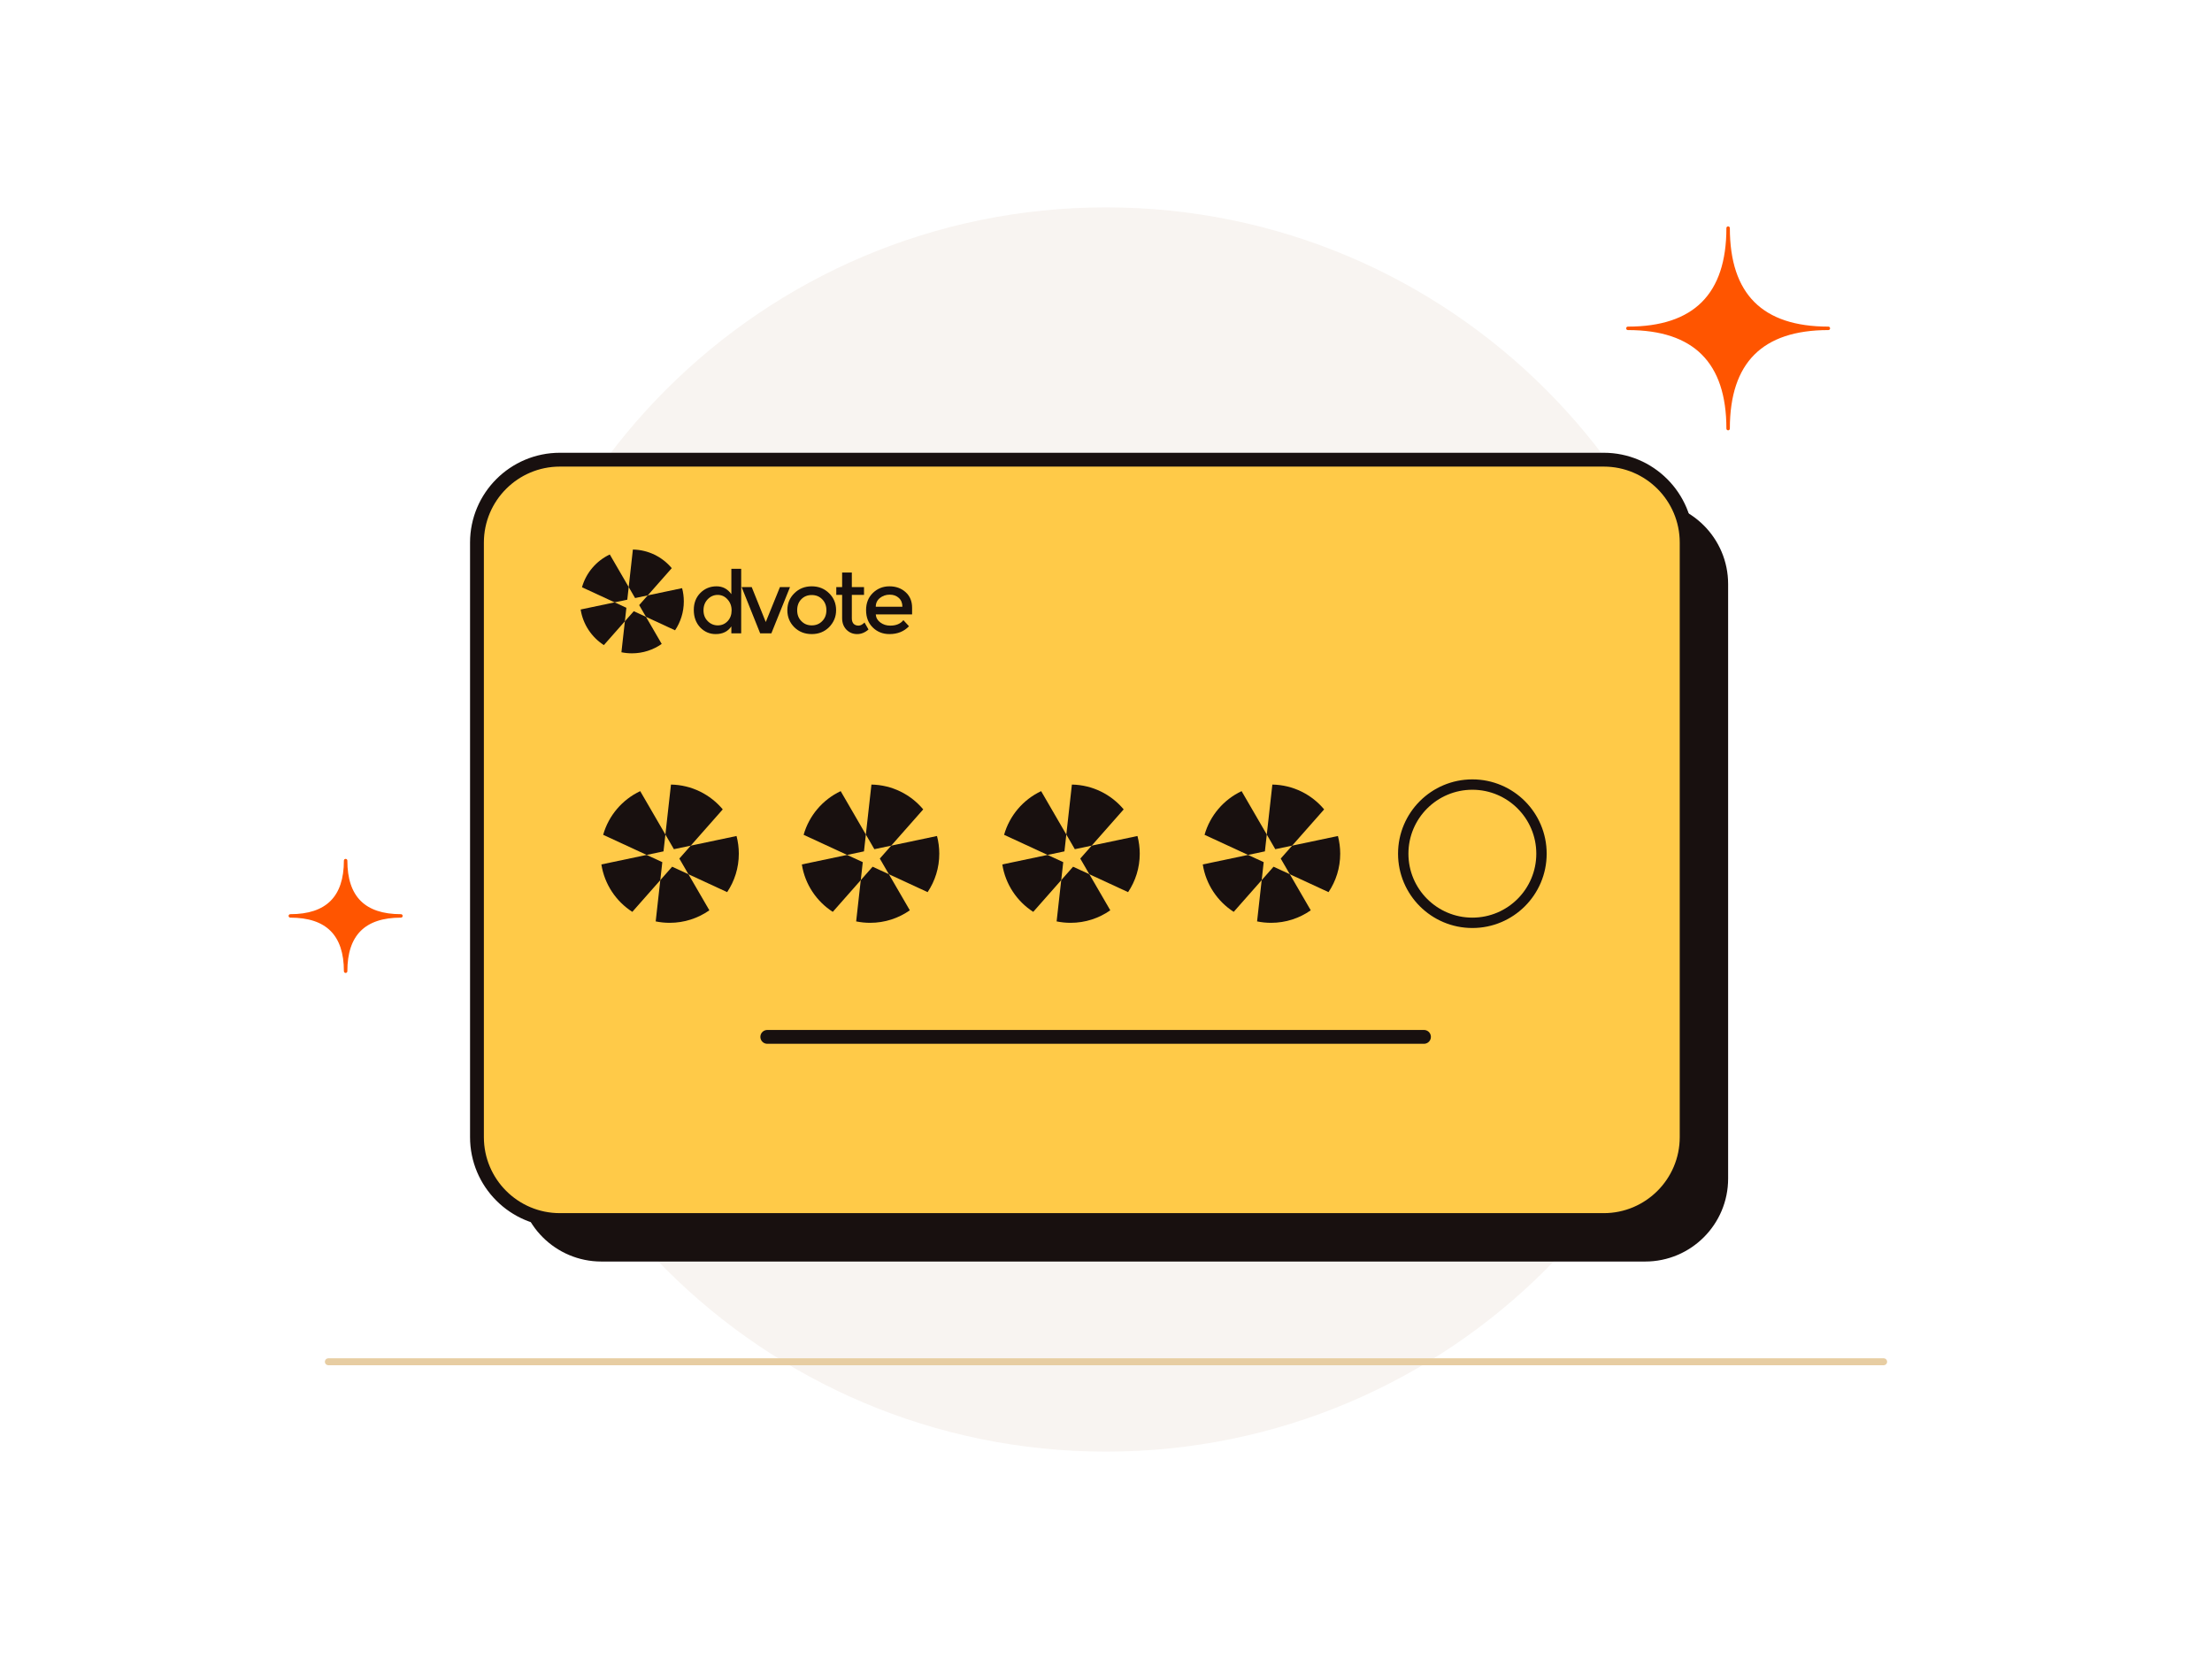
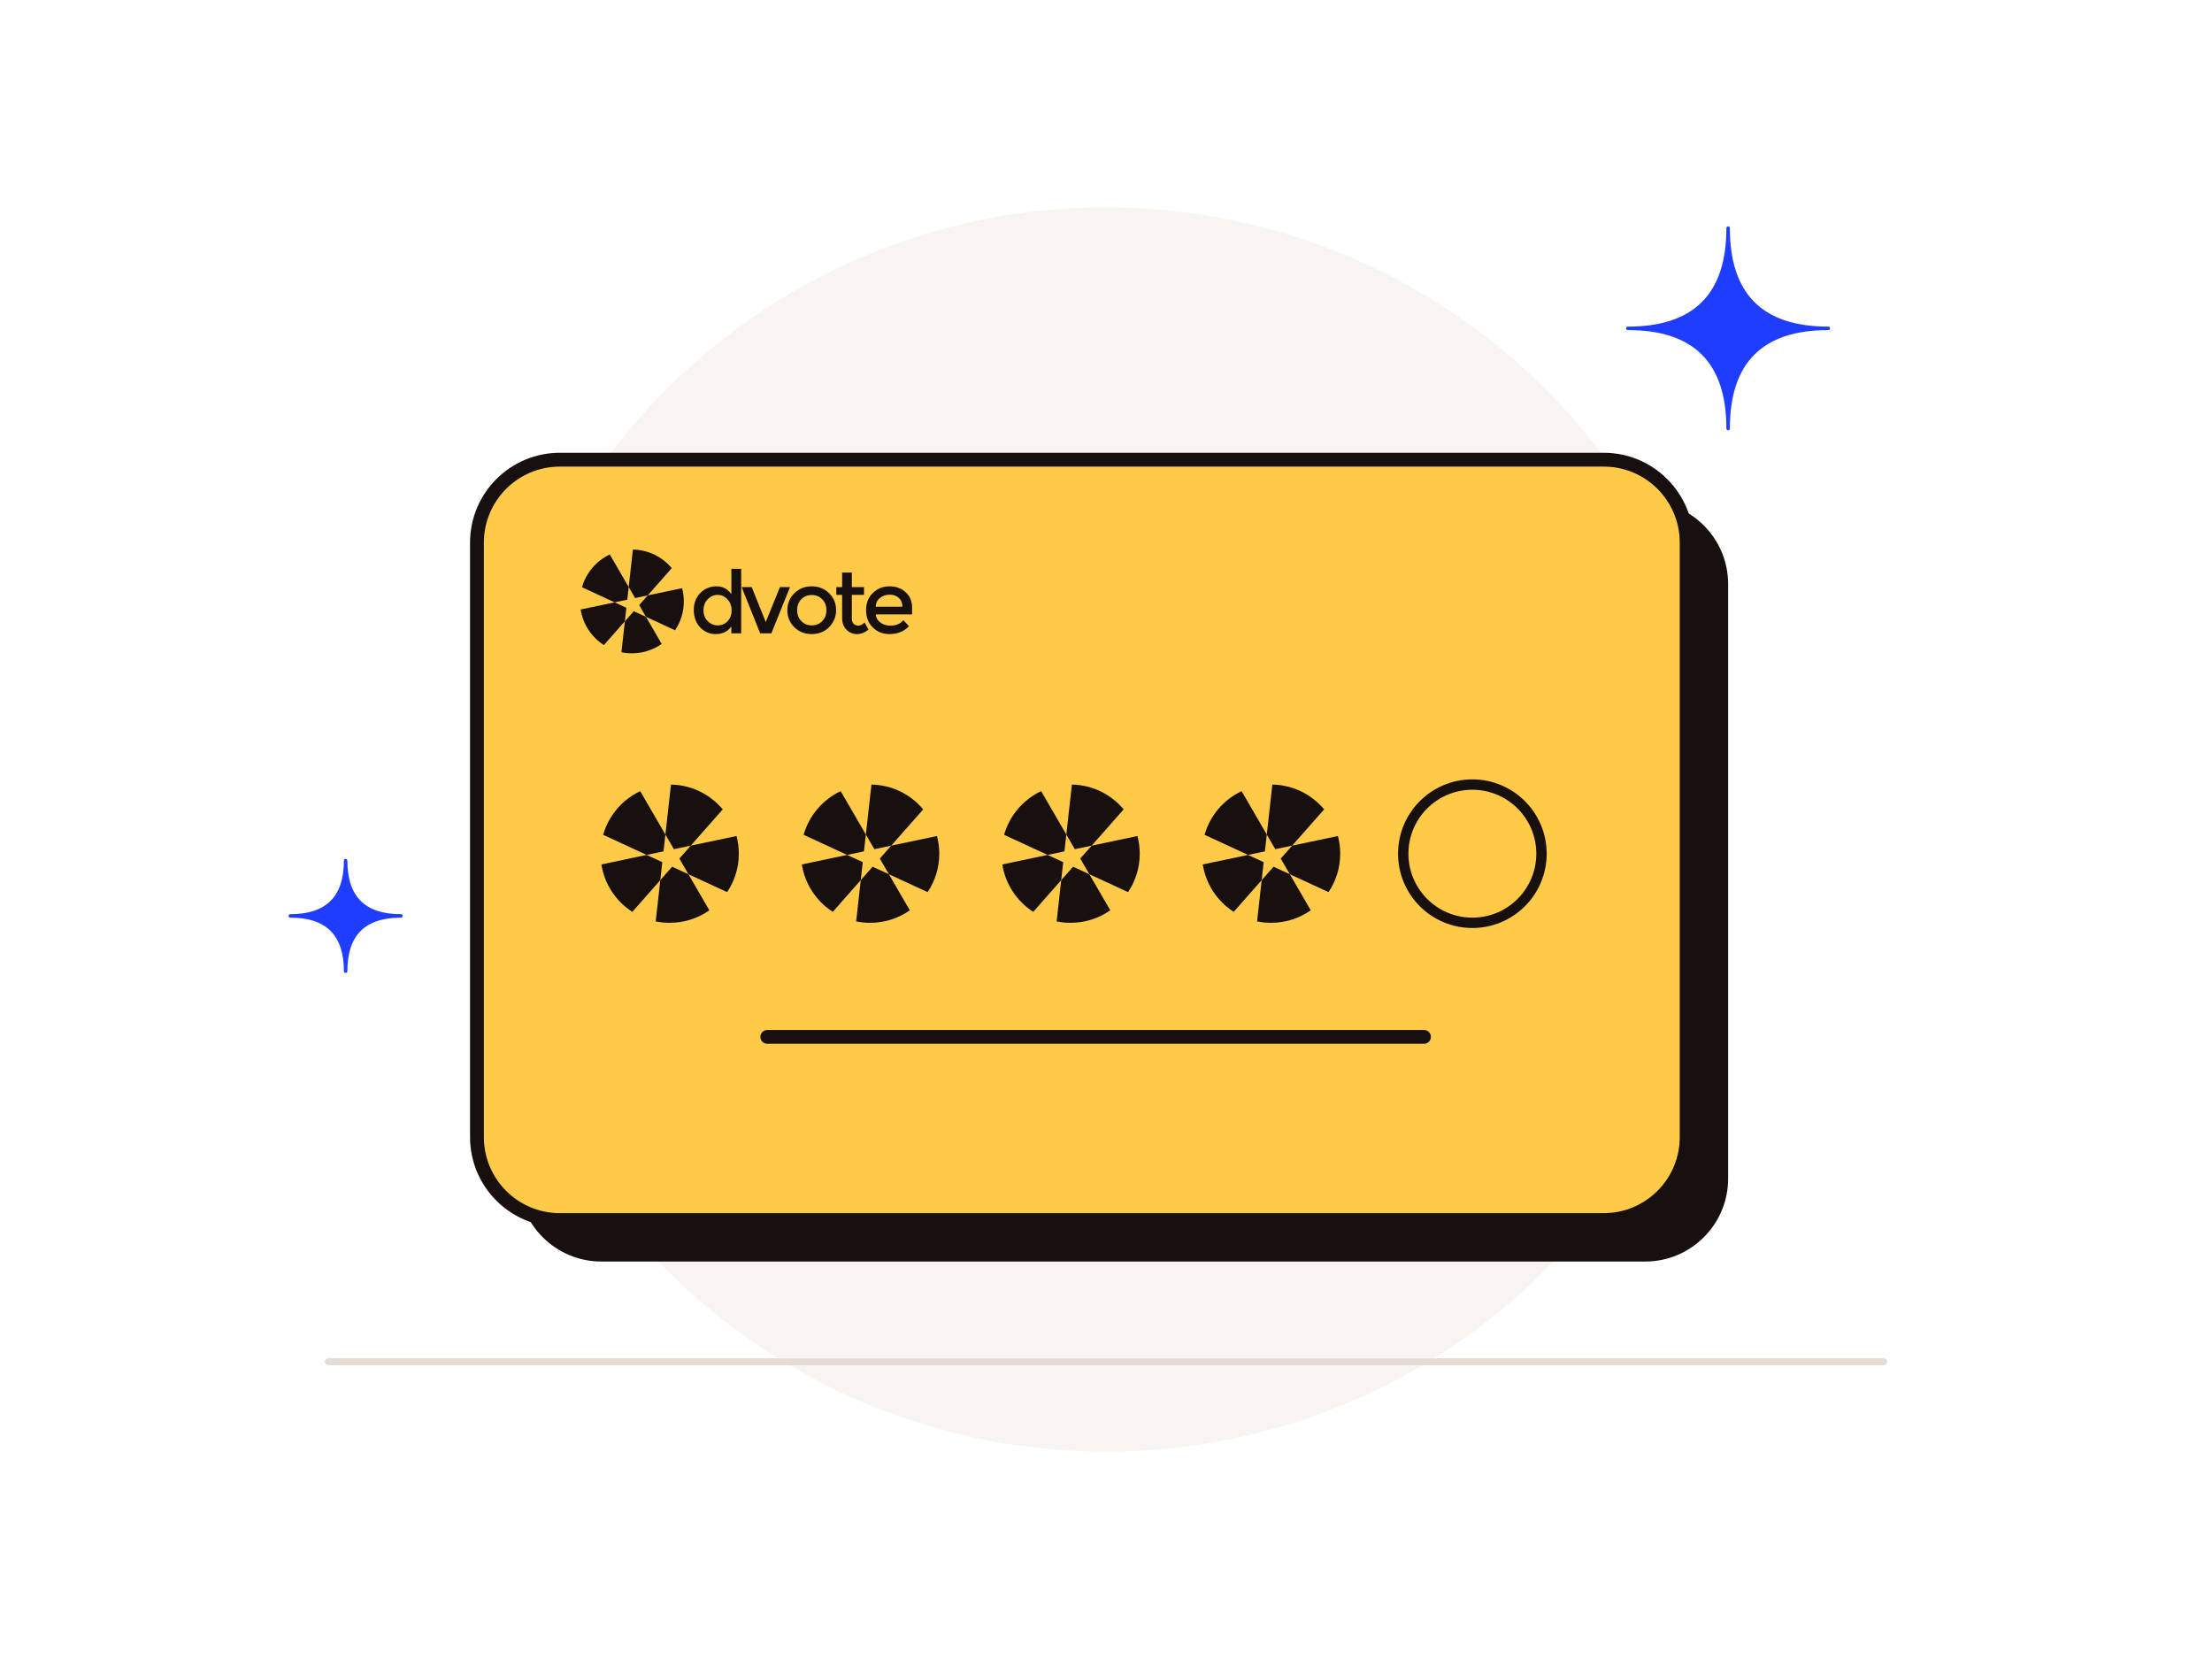
<svg xmlns="http://www.w3.org/2000/svg" width="640" height="480" viewBox="0 0 640 480" role="img">
  <circle cx="320" cy="240" r="180" fill="#F8F4F1" />
-   <path d="M95 394H545" fill="none" stroke="#E7CDA2" stroke-width="2" stroke-linecap="round" stroke-linejoin="round" />
+   <path d="M95 394H545" fill="none" stroke="#E4DCD4" stroke-width="2" stroke-linecap="round" stroke-linejoin="round" />
  <g transform="translate(150 145) scale(1)" transform-origin="center">
    <rect x="0" y="0" width="350" height="220" rx="24" fill="#18100F" />
    <rect x="-12" y="-12" width="350" height="220" rx="24" fill="#FFCA48" stroke="#18100F" stroke-width="4" />
    <g transform="translate(18 14) scale(0.1443609)">
      <path d="M68.101 105.839L91.656 116.726L88.639 143.794L46.534 191.507C22.093 175.772 4.671 150.08 0 120.162L68.101 105.839Z" fill="#18100F" />
      <path d="M130.951 134.888L162.455 189.17C145.558 201.035 124.972 208 102.758 208C95.547 208 88.507 207.265 81.709 205.868L88.639 143.794L106.478 123.581L130.951 134.888Z" fill="#18100F" />
      <path d="M203.331 77.381C205.572 85.874 206.767 94.793 206.767 103.991C206.767 125.396 200.299 145.29 189.214 161.828L130.956 134.891L117.286 111.344L134.458 91.88L203.331 77.381Z" fill="#18100F" />
      <path d="M104.686 0C135.983 0.569 163.901 14.96 182.597 37.328L134.452 91.881L109.092 97.219L96.299 75.178L104.686 0Z" fill="#18100F" />
      <path d="M96.299 75.178L93.467 100.5L68.115 105.836L2.676 75.58C10.918 46.49 31.501 22.587 58.41 9.884L96.299 75.178Z" fill="#18100F" />
      <path d="M226.768 121.076C226.768 107.116 231.171 95.732 239.979 86.924C248.787 78.117 259.589 73.713 272.386 73.713C284.683 73.713 294.571 78.948 302.05 89.417V38.565H321.743V167.94H302.05V153.98C295.07 164.284 284.6 169.436 270.641 169.436C258.509 169.436 248.122 164.949 239.481 155.975C231.005 146.834 226.768 135.201 226.768 121.076ZM274.878 151.986C282.689 151.986 289.253 149.161 294.571 143.511C299.889 137.86 302.548 130.631 302.548 121.823C302.548 113.182 299.806 105.87 294.322 99.887C289.004 93.904 282.44 90.913 274.629 90.913C266.818 90.913 260.088 93.904 254.437 99.887C248.953 105.703 246.211 113.016 246.211 121.823C246.211 130.631 249.036 137.86 254.687 143.511C260.337 149.161 267.068 151.986 274.878 151.986Z" fill="#18100F" />
      <path d="M359.793 167.94L322.651 75.208H342.842L371.011 145.256L399.429 75.208H419.62L382.228 167.94H359.793Z" fill="#18100F" />
      <path d="M463.131 151.986C471.606 151.986 478.586 149.161 484.07 143.511C489.72 137.86 492.546 130.548 492.546 121.574C492.546 112.6 489.72 105.288 484.07 99.638C478.586 93.987 471.606 91.162 463.131 91.162C454.655 91.162 447.675 93.987 442.191 99.638C436.707 105.288 433.965 112.6 433.965 121.574C433.965 130.548 436.707 137.777 442.191 143.261C447.675 149.078 454.655 151.986 463.131 151.986ZM463.131 169.436C449.171 169.436 437.538 164.865 428.232 155.725C418.925 146.419 414.272 135.035 414.272 121.574C414.272 108.113 418.925 96.812 428.232 87.672C437.538 78.366 449.171 73.713 463.131 73.713C477.09 73.713 488.723 78.366 498.03 87.672C507.336 96.812 511.989 108.113 511.989 121.574C511.989 134.537 507.336 145.837 498.03 155.476C488.723 164.782 477.09 169.436 463.131 169.436Z" fill="#18100F" />
      <path d="M543.507 90.913V138.027C543.507 142.514 544.67 146.087 546.997 148.745C549.489 151.238 552.813 152.485 556.968 152.485C560.79 152.485 564.779 150.407 568.933 146.253L576.91 160.212C569.93 166.361 562.369 169.436 554.226 169.436C545.75 169.436 538.604 166.527 532.788 160.711C526.971 154.728 524.063 147.001 524.063 137.528V90.913H512.347V75.208H524.063V46.043H543.507V75.208H567.936V90.913H543.507Z" fill="#18100F" />
      <path d="M664.283 130.05H591.494C591.993 136.697 595.067 142.098 600.717 146.253C606.368 150.407 612.932 152.485 620.41 152.485C632.21 152.485 641.017 148.829 646.834 141.516L658.051 153.731C648.08 164.201 635.035 169.436 618.915 169.436C605.62 169.436 594.485 165.032 585.511 156.224C576.537 147.416 572.05 135.783 572.05 121.325C572.05 107.199 576.62 95.732 585.761 86.924C594.901 78.117 605.952 73.713 618.915 73.713C631.877 73.713 642.679 77.618 651.321 85.429C659.963 93.24 664.283 103.626 664.283 116.589V130.05ZM644.84 114.594C644.84 107.116 642.43 101.216 637.611 96.896C632.957 92.575 626.892 90.414 619.413 90.414C611.935 90.414 605.371 92.658 599.72 97.145C594.236 101.632 591.494 107.448 591.494 114.594H644.84Z" fill="#18100F" />
    </g>
    <g transform="translate(24 82) scale(0.1923077)">
      <path d="M68.101 105.839L91.656 116.726L88.639 143.794L46.534 191.507C22.093 175.772 4.671 150.08 0 120.162L68.101 105.839Z" fill="#18100F" />
      <path d="M130.951 134.888L162.455 189.17C145.558 201.035 124.972 208 102.758 208C95.547 208 88.507 207.265 81.709 205.868L88.639 143.794L106.478 123.581L130.951 134.888Z" fill="#18100F" />
      <path d="M203.331 77.381C205.572 85.874 206.767 94.793 206.767 103.991C206.767 125.396 200.299 145.29 189.214 161.828L130.956 134.891L117.286 111.344L134.458 91.88L203.331 77.381Z" fill="#18100F" />
      <path d="M104.686 0C135.983 0.569 163.901 14.96 182.597 37.328L134.452 91.881L109.092 97.219L96.299 75.178L104.686 0Z" fill="#18100F" />
      <path d="M96.299 75.178L93.467 100.5L68.115 105.836L2.676 75.58C10.918 46.49 31.501 22.587 58.41 9.884L96.299 75.178Z" fill="#18100F" />
    </g>
    <g transform="translate(82 82) scale(0.1923077)">
      <path d="M68.101 105.839L91.656 116.726L88.639 143.794L46.534 191.507C22.093 175.772 4.671 150.08 0 120.162L68.101 105.839Z" fill="#18100F" />
      <path d="M130.951 134.888L162.455 189.17C145.558 201.035 124.972 208 102.758 208C95.547 208 88.507 207.265 81.709 205.868L88.639 143.794L106.478 123.581L130.951 134.888Z" fill="#18100F" />
      <path d="M203.331 77.381C205.572 85.874 206.767 94.793 206.767 103.991C206.767 125.396 200.299 145.29 189.214 161.828L130.956 134.891L117.286 111.344L134.458 91.88L203.331 77.381Z" fill="#18100F" />
      <path d="M104.686 0C135.983 0.569 163.901 14.96 182.597 37.328L134.452 91.881L109.092 97.219L96.299 75.178L104.686 0Z" fill="#18100F" />
      <path d="M96.299 75.178L93.467 100.5L68.115 105.836L2.676 75.58C10.918 46.49 31.501 22.587 58.41 9.884L96.299 75.178Z" fill="#18100F" />
    </g>
    <g transform="translate(140 82) scale(0.1923077)">
      <path d="M68.101 105.839L91.656 116.726L88.639 143.794L46.534 191.507C22.093 175.772 4.671 150.08 0 120.162L68.101 105.839Z" fill="#18100F" />
      <path d="M130.951 134.888L162.455 189.17C145.558 201.035 124.972 208 102.758 208C95.547 208 88.507 207.265 81.709 205.868L88.639 143.794L106.478 123.581L130.951 134.888Z" fill="#18100F" />
      <path d="M203.331 77.381C205.572 85.874 206.767 94.793 206.767 103.991C206.767 125.396 200.299 145.29 189.214 161.828L130.956 134.891L117.286 111.344L134.458 91.88L203.331 77.381Z" fill="#18100F" />
      <path d="M104.686 0C135.983 0.569 163.901 14.96 182.597 37.328L134.452 91.881L109.092 97.219L96.299 75.178L104.686 0Z" fill="#18100F" />
      <path d="M96.299 75.178L93.467 100.5L68.115 105.836L2.676 75.58C10.918 46.49 31.501 22.587 58.41 9.884L96.299 75.178Z" fill="#18100F" />
    </g>
    <g transform="translate(198 82) scale(0.1923077)">
      <path d="M68.101 105.839L91.656 116.726L88.639 143.794L46.534 191.507C22.093 175.772 4.671 150.08 0 120.162L68.101 105.839Z" fill="#18100F" />
      <path d="M130.951 134.888L162.455 189.17C145.558 201.035 124.972 208 102.758 208C95.547 208 88.507 207.265 81.709 205.868L88.639 143.794L106.478 123.581L130.951 134.888Z" fill="#18100F" />
      <path d="M203.331 77.381C205.572 85.874 206.767 94.793 206.767 103.991C206.767 125.396 200.299 145.29 189.214 161.828L130.956 134.891L117.286 111.344L134.458 91.88L203.331 77.381Z" fill="#18100F" />
      <path d="M104.686 0C135.983 0.569 163.901 14.96 182.597 37.328L134.452 91.881L109.092 97.219L96.299 75.178L104.686 0Z" fill="#18100F" />
      <path d="M96.299 75.178L93.467 100.5L68.115 105.836L2.676 75.58C10.918 46.49 31.501 22.587 58.41 9.884L96.299 75.178Z" fill="#18100F" />
    </g>
    <circle cx="276" cy="102" r="20" fill="none" stroke="#18100F" stroke-width="3" />
    <path d="M72 155h190" fill="none" stroke="#18100F" stroke-width="4" stroke-linecap="round" stroke-linejoin="round" />
  </g>
-   <path d="M500 66 Q500 95 529 95 Q500 95 500 124 Q500 95 471 95 Q500 95 500 66" fill="#FF5500" stroke="#FF5500" stroke-width="1" stroke-linecap="round" stroke-linejoin="round" />
-   <path d="M100 249 Q100 265 116 265 Q100 265 100 281 Q100 265 84 265 Q100 265 100 249" fill="#FF5500" stroke="#FF5500" stroke-width="1" stroke-linecap="round" stroke-linejoin="round" />
+   <path d="M500 66 Q500 95 529 95 Q500 95 500 124 Q500 95 471 95 Q500 95 500 66" fill="#1F3DFF" stroke="#1F3DFF" stroke-width="1" stroke-linecap="round" stroke-linejoin="round" />
+   <path d="M100 249 Q100 265 116 265 Q100 265 100 281 Q100 265 84 265 Q100 265 100 249" fill="#1F3DFF" stroke="#1F3DFF" stroke-width="1" stroke-linecap="round" stroke-linejoin="round" />
</svg>
